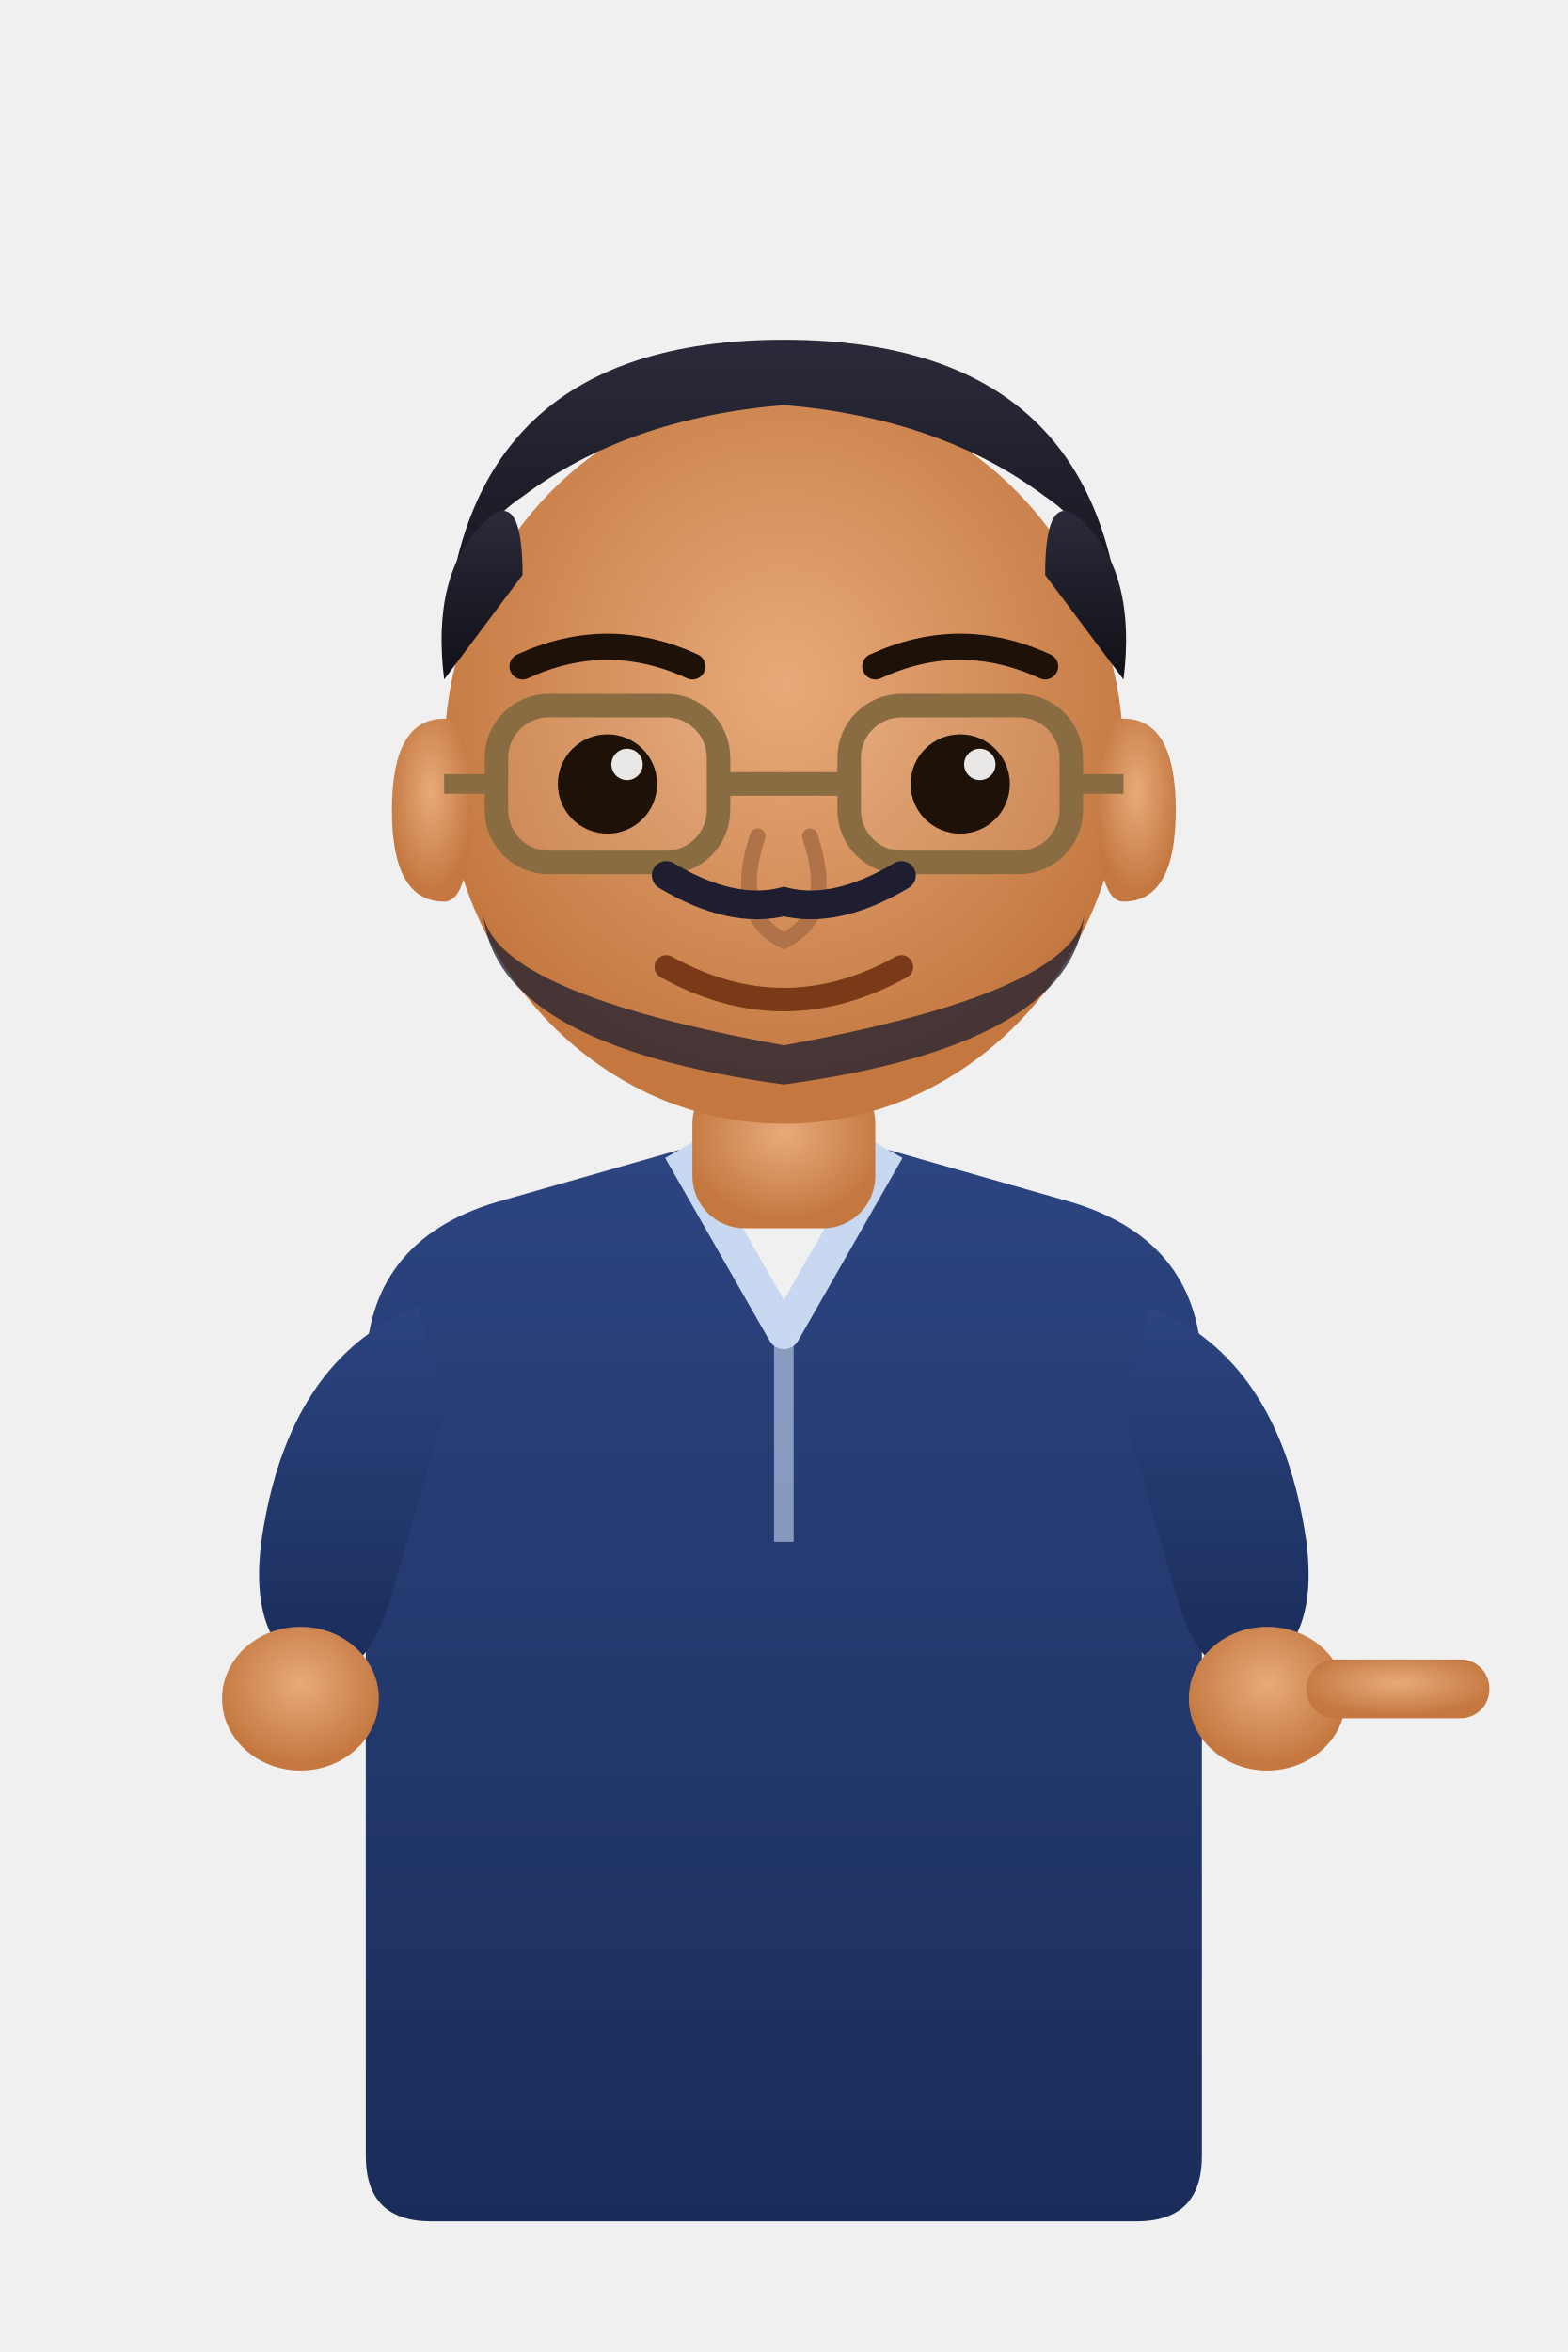
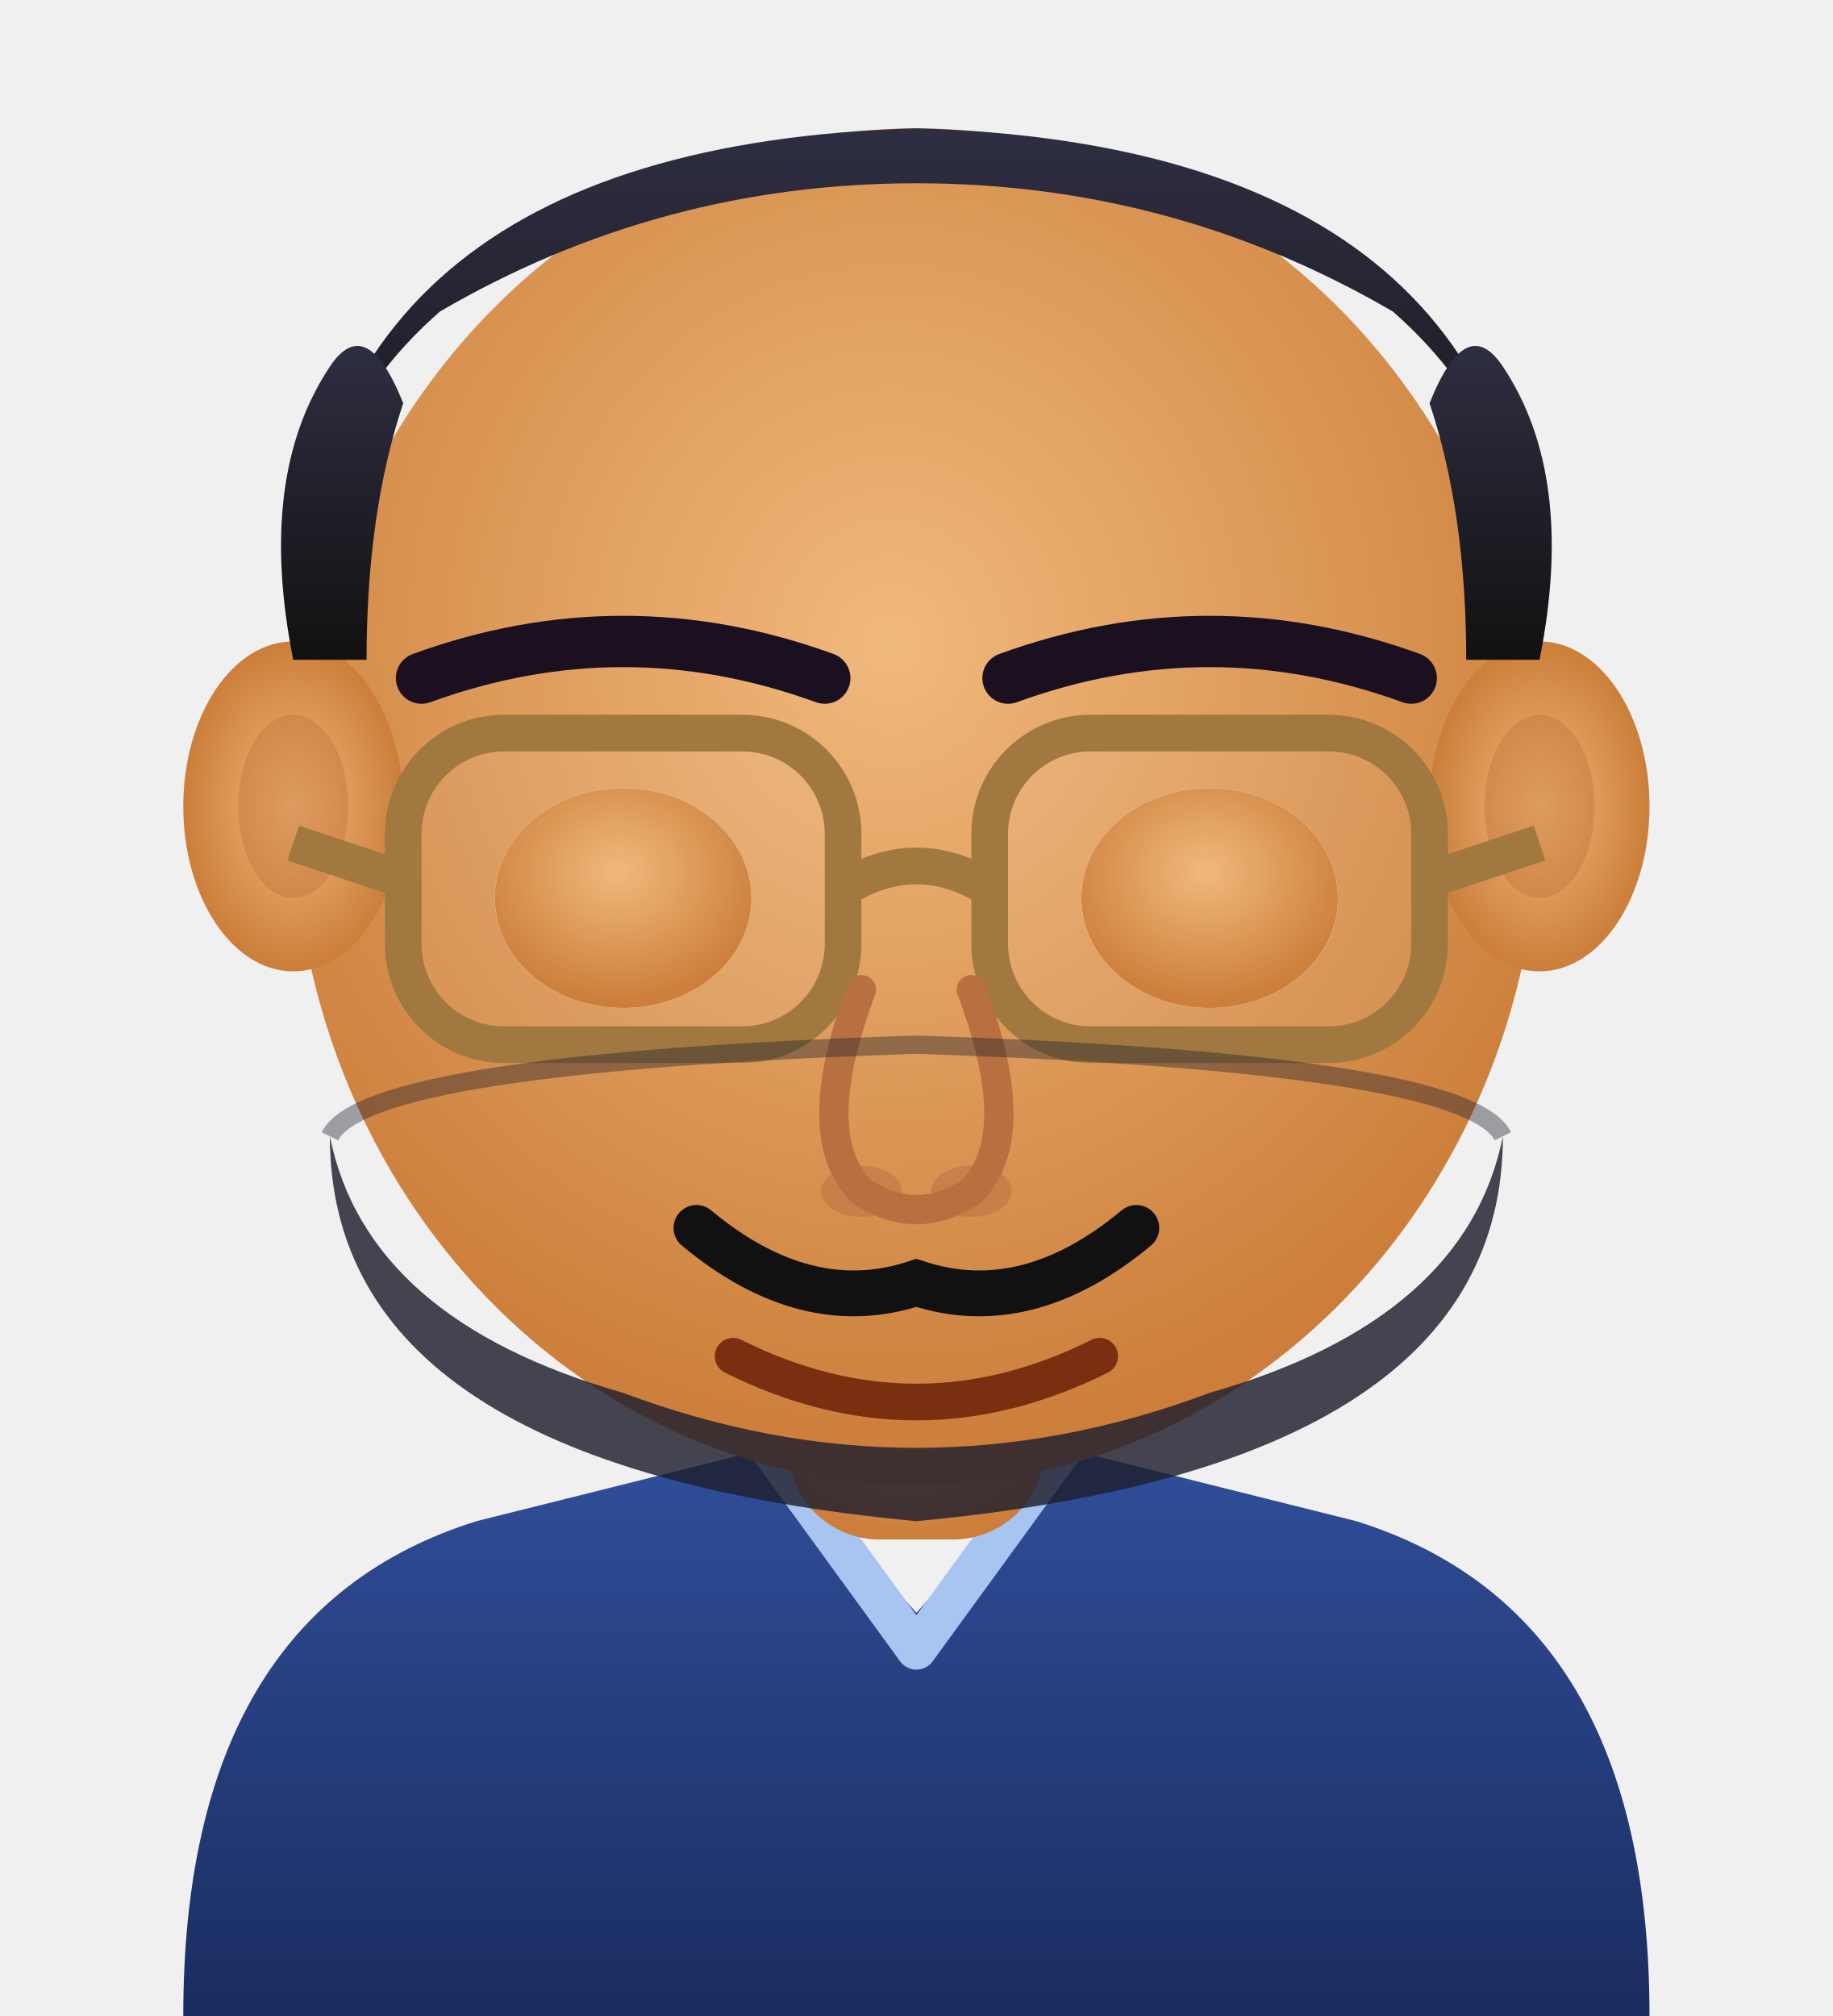
- <svg xmlns="http://www.w3.org/2000/svg" viewBox="0 0 120 180" width="120" height="180">
+ <svg xmlns="http://www.w3.org/2000/svg" viewBox="0 0 100 110" width="100" height="110">
  <defs>
    <style>
-       .body-idle { animation: bodyFloat 3s ease-in-out infinite; transform-origin: 60px 120px; }
-       .blink     { animation: blink 4s ease-in-out infinite; transform-origin: 60px 70px; }
-       .hand-l    { animation: handPoint 2s ease-in-out infinite; transform-origin: 32px 115px; }
-       @keyframes bodyFloat {
-         0%,100% { transform: translateY(0px); }
-         50%     { transform: translateY(-4px); }
+       .face { animation: float 3s ease-in-out infinite; transform-origin: 50px 55px; }
+       .eyelid-l { animation: blink 4s ease-in-out infinite; transform-origin: 35px 50px; }
+       .eyelid-r { animation: blink 4s ease-in-out infinite; transform-origin: 65px 50px; }
+       @keyframes float {
+         0%,100% { transform: translateY(0); }
+         50%      { transform: translateY(-3px); }
      }
      @keyframes blink {
-         0%,94%,100% { transform: scaleY(1); }
-         96%         { transform: scaleY(0.08); }
-       }
-       @keyframes handPoint {
-         0%,100% { transform: translateX(0px); }
-         50%     { transform: translateX(3px); }
+         0%,90%,100% { transform: scaleY(1); }
+         95%          { transform: scaleY(0.05); }
      }
    </style>
-     <radialGradient id="skinG" cx="50%" cy="40%" r="55%">
-       <stop offset="0%" stop-color="#e8aa7a" />
-       <stop offset="100%" stop-color="#c47840" />
+     <radialGradient id="sk" cx="48%" cy="38%" r="60%">
+       <stop offset="0%" stop-color="#f0b97c" />
+       <stop offset="100%" stop-color="#cc7e3a" />
    </radialGradient>
-     <linearGradient id="hairG" x1="0%" y1="0%" x2="0%" y2="100%">
-       <stop offset="0%" stop-color="#2a2a3a" />
-       <stop offset="100%" stop-color="#111118" />
+     <radialGradient id="sk2" cx="50%" cy="50%" r="50%">
+       <stop offset="0%" stop-color="#f0b97c" />
+       <stop offset="100%" stop-color="#cc7e3a" />
+     </radialGradient>
+     <linearGradient id="hr" x1="0%" y1="0%" x2="0%" y2="100%">
+       <stop offset="0%" stop-color="#2e2e42" />
+       <stop offset="100%" stop-color="#111" />
    </linearGradient>
-     <linearGradient id="suitG" x1="0%" y1="0%" x2="0%" y2="100%">
-       <stop offset="0%" stop-color="#2c4480" />
-       <stop offset="100%" stop-color="#1a2d5a" />
+     <linearGradient id="suit" x1="0%" y1="0%" x2="0%" y2="100%">
+       <stop offset="0%" stop-color="#304e9a" />
+       <stop offset="100%" stop-color="#1a2d60" />
    </linearGradient>
  </defs>
-   <g class="body-idle">
-     <path d="M28 105 Q28 95 38 92 L52 88 L60 100 L68 88 L82 92 Q92 95 92 105 L92 165 Q92 170 87 170 L33 170 Q28 170 28 165 Z" fill="url(#suitG)" />
-     <path d="M52 88 L60 102 L68 88" fill="none" stroke="#c8d8f0" stroke-width="2.5" stroke-linejoin="round" />
-     <line x1="60" y1="102" x2="60" y2="118" stroke="#c8d8f0" stroke-width="1.5" opacity="0.6" />
-     <path d="M32 100 Q22 104 20 118 Q19 126 24 128 Q28 129 30 122 L34 108 Z" fill="url(#suitG)" />
-     <ellipse cx="23" cy="130" rx="6" ry="5.5" fill="url(#skinG)" />
-     <g class="hand-l">
-       <path d="M88 100 Q98 104 100 118 Q101 126 96 128 Q92 129 90 122 L86 108 Z" fill="url(#suitG)" />
-       <ellipse cx="97" cy="130" rx="6" ry="5.5" fill="url(#skinG)" />
-       <rect x="100" y="127" width="14" height="4.5" rx="2.2" fill="url(#skinG)" />
+   <g class="face">
+     <path d="M10 110 Q10 88 26 83 L42 79 L50 88 L58 79 L74 83 Q90 88 90 110 Z" fill="url(#suit)" />
+     <path d="M42 79 L50 90 L58 79" fill="none" stroke="#a8c4f0" stroke-width="2.2" stroke-linejoin="round" />
+     <rect x="43" y="71" width="14" height="13" rx="5" fill="url(#sk)" />
+     <ellipse cx="50" cy="44" rx="34" ry="37" fill="url(#sk)" />
+     <ellipse cx="16" cy="44" rx="6" ry="9" fill="url(#sk2)" />
+     <ellipse cx="84" cy="44" rx="6" ry="9" fill="url(#sk2)" />
+     <ellipse cx="16" cy="44" rx="3" ry="5" fill="#c07035" opacity="0.4" />
+     <ellipse cx="84" cy="44" rx="3" ry="5" fill="#c07035" opacity="0.4" />
+     <path d="M16 36 Q16 8 50 7 Q84 8 84 36              Q84 24 76 17 Q64 10 50 10 Q36 10 24 17 Q16 24 16 36 Z" fill="url(#hr)" />
+     <path d="M16 36 Q14 26 18 20 Q20 17 22 22 Q20 28 20 36 Z" fill="url(#hr)" />
+     <path d="M84 36 Q86 26 82 20 Q80 17 78 22 Q80 28 80 36 Z" fill="url(#hr)" />
+     <rect x="22" y="40" width="24" height="17" rx="5.5" fill="white" fill-opacity="0.07" />
+     <rect x="22" y="40" width="24" height="17" rx="5.5" fill="none" stroke="#a07840" stroke-width="2" />
+     <rect x="54" y="40" width="24" height="17" rx="5.5" fill="white" fill-opacity="0.07" />
+     <rect x="54" y="40" width="24" height="17" rx="5.5" fill="none" stroke="#a07840" stroke-width="2" />
+     <path d="M46 48.5 Q50 46 54 48.5" stroke="#a07840" stroke-width="2" fill="none" />
+     <line x1="22" y1="48" x2="16" y2="46" stroke="#a07840" stroke-width="2" />
+     <line x1="78" y1="48" x2="84" y2="46" stroke="#a07840" stroke-width="2" />
+     <ellipse cx="34" cy="49" rx="7" ry="6" fill="white" />
+     <circle cx="34" cy="49" r="4.5" fill="#3d2010" />
+     <circle cx="34" cy="49" r="2.5" fill="#0a0505" />
+     <circle cx="36" cy="47" r="1.4" fill="white" opacity="0.95" />
+     <ellipse cx="66" cy="49" rx="7" ry="6" fill="white" />
+     <circle cx="66" cy="49" r="4.5" fill="#3d2010" />
+     <circle cx="66" cy="49" r="2.5" fill="#0a0505" />
+     <circle cx="68" cy="47" r="1.4" fill="white" opacity="0.95" />
+     <g class="eyelid-l">
+       <ellipse cx="34" cy="49" rx="7" ry="6" fill="url(#sk)" />
    </g>
-     <rect x="53" y="82" width="14" height="12" rx="4" fill="url(#skinG)" />
-     <ellipse cx="60" cy="58" rx="26" ry="28" fill="url(#skinG)" />
-     <path d="M34 52 Q34 26 60 26 Q86 26 86 52 Q86 42 80 38 Q72 32 60 31 Q48 32 40 38 Q34 42 34 52 Z" fill="url(#hairG)" />
-     <path d="M34 52 Q33 44 37 40 Q40 37 40 44 Z" fill="url(#hairG)" />
-     <path d="M86 52 Q87 44 83 40 Q80 37 80 44 Z" fill="url(#hairG)" />
-     <path d="M34 55 Q30 55 30 62 Q30 69 34 69 Q36 69 36 62 Q36 55 34 55 Z" fill="url(#skinG)" />
-     <path d="M86 55 Q90 55 90 62 Q90 69 86 69 Q84 69 84 62 Q84 55 86 55 Z" fill="url(#skinG)" />
-     <g class="blink">
-       <rect x="38" y="54" width="17" height="12" rx="4" fill="white" opacity="0.08" />
-       <rect x="38" y="54" width="17" height="12" rx="4" fill="none" stroke="#8a6c42" stroke-width="1.8" />
-       <rect x="65" y="54" width="17" height="12" rx="4" fill="white" opacity="0.08" />
-       <rect x="65" y="54" width="17" height="12" rx="4" fill="none" stroke="#8a6c42" stroke-width="1.8" />
-       <line x1="55" y1="60" x2="65" y2="60" stroke="#8a6c42" stroke-width="1.8" />
-       <line x1="38" y1="60" x2="34" y2="60" stroke="#8a6c42" stroke-width="1.5" />
-       <line x1="82" y1="60" x2="86" y2="60" stroke="#8a6c42" stroke-width="1.5" />
-       <circle cx="46.5" cy="60" r="3.8" fill="#1e1208" />
-       <circle cx="73.5" cy="60" r="3.8" fill="#1e1208" />
-       <circle cx="48" cy="58.5" r="1.2" fill="white" opacity="0.9" />
-       <circle cx="75" cy="58.5" r="1.2" fill="white" opacity="0.9" />
+     <g class="eyelid-r">
+       <ellipse cx="66" cy="49" rx="7" ry="6" fill="url(#sk)" />
    </g>
-     <path d="M40 51 Q46.5 48 53 51" stroke="#1e1208" stroke-width="2" fill="none" stroke-linecap="round" />
-     <path d="M67 51 Q73.5 48 80 51" stroke="#1e1208" stroke-width="2" fill="none" stroke-linecap="round" />
-     <path d="M58 64 Q56 70 60 72 Q64 70 62 64" stroke="#b07248" stroke-width="1.2" fill="none" stroke-linecap="round" />
-     <path d="M37 70 Q38 80 60 83 Q82 80 83 70 Q82 76 60 80 Q38 76 37 70 Z" fill="#1e1e30" opacity="0.75" />
-     <path d="M51 67 Q56 70 60 69 Q64 70 69 67" stroke="#1e1e30" stroke-width="2.2" fill="none" stroke-linecap="round" />
-     <path d="M51 74 Q60 79 69 74" stroke="#7a3a18" stroke-width="1.8" fill="none" stroke-linecap="round" />
+     <path d="M23 37 Q34 33 45 37" stroke="#1a1020" stroke-width="2.8" fill="none" stroke-linecap="round" />
+     <path d="M55 37 Q66 33 77 37" stroke="#1a1020" stroke-width="2.8" fill="none" stroke-linecap="round" />
+     <path d="M47 54 Q44 62 47 65 Q50 67 53 65 Q56 62 53 54" stroke="#b87040" stroke-width="1.6" fill="none" stroke-linecap="round" stroke-linejoin="round" />
+     <ellipse cx="47" cy="65" rx="2.2" ry="1.4" fill="#b87040" opacity="0.5" />
+     <ellipse cx="53" cy="65" rx="2.2" ry="1.4" fill="#b87040" opacity="0.5" />
+     <path d="M18 62 Q18 80 50 83 Q82 80 82 62              Q80 72 66 76 Q58 79 50 79 Q42 79 34 76 Q20 72 18 62 Z" fill="#1e1e2e" opacity="0.82" />
+     <path d="M18 62 Q20 58 50 57 Q80 58 82 62" fill="none" stroke="#1e1e2e" stroke-width="1" opacity="0.4" />
+     <path d="M38 67 Q44 72 50 70 Q56 72 62 67" stroke="#111" stroke-width="2.5" fill="none" stroke-linecap="round" />
+     <path d="M40 74 Q50 79 60 74" stroke="#7a3010" stroke-width="2" fill="none" stroke-linecap="round" />
  </g>
</svg>
